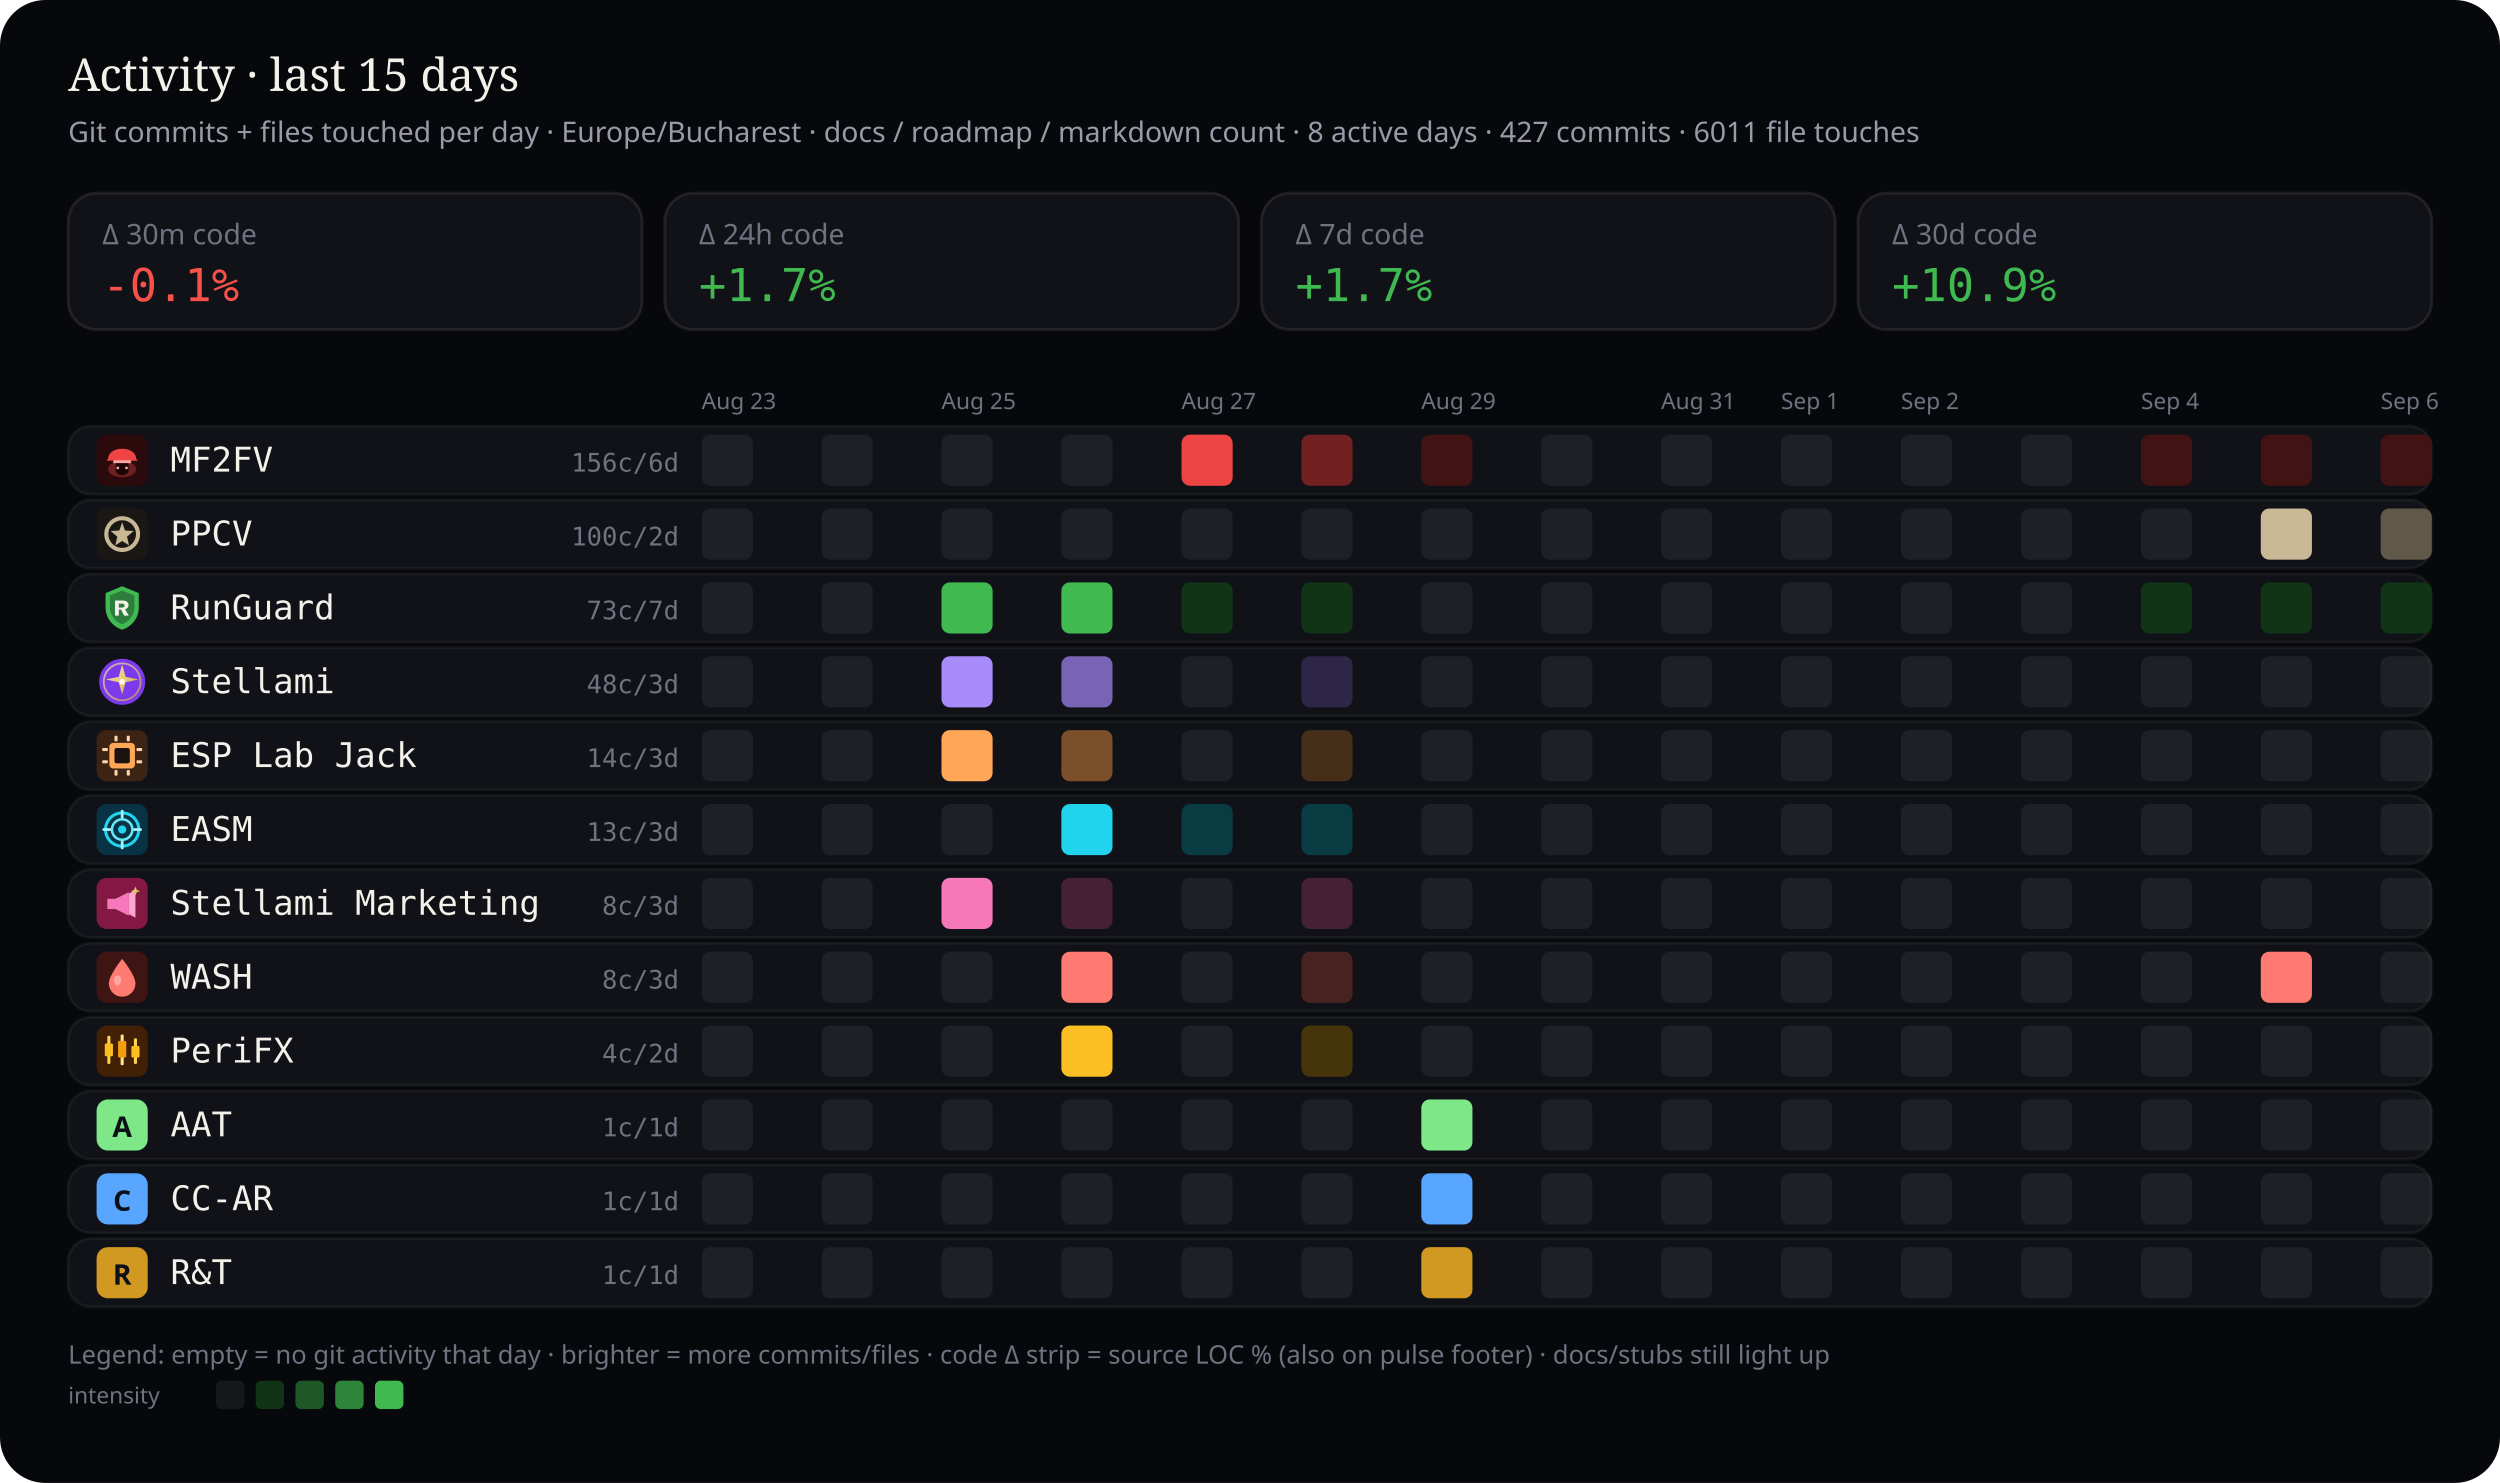
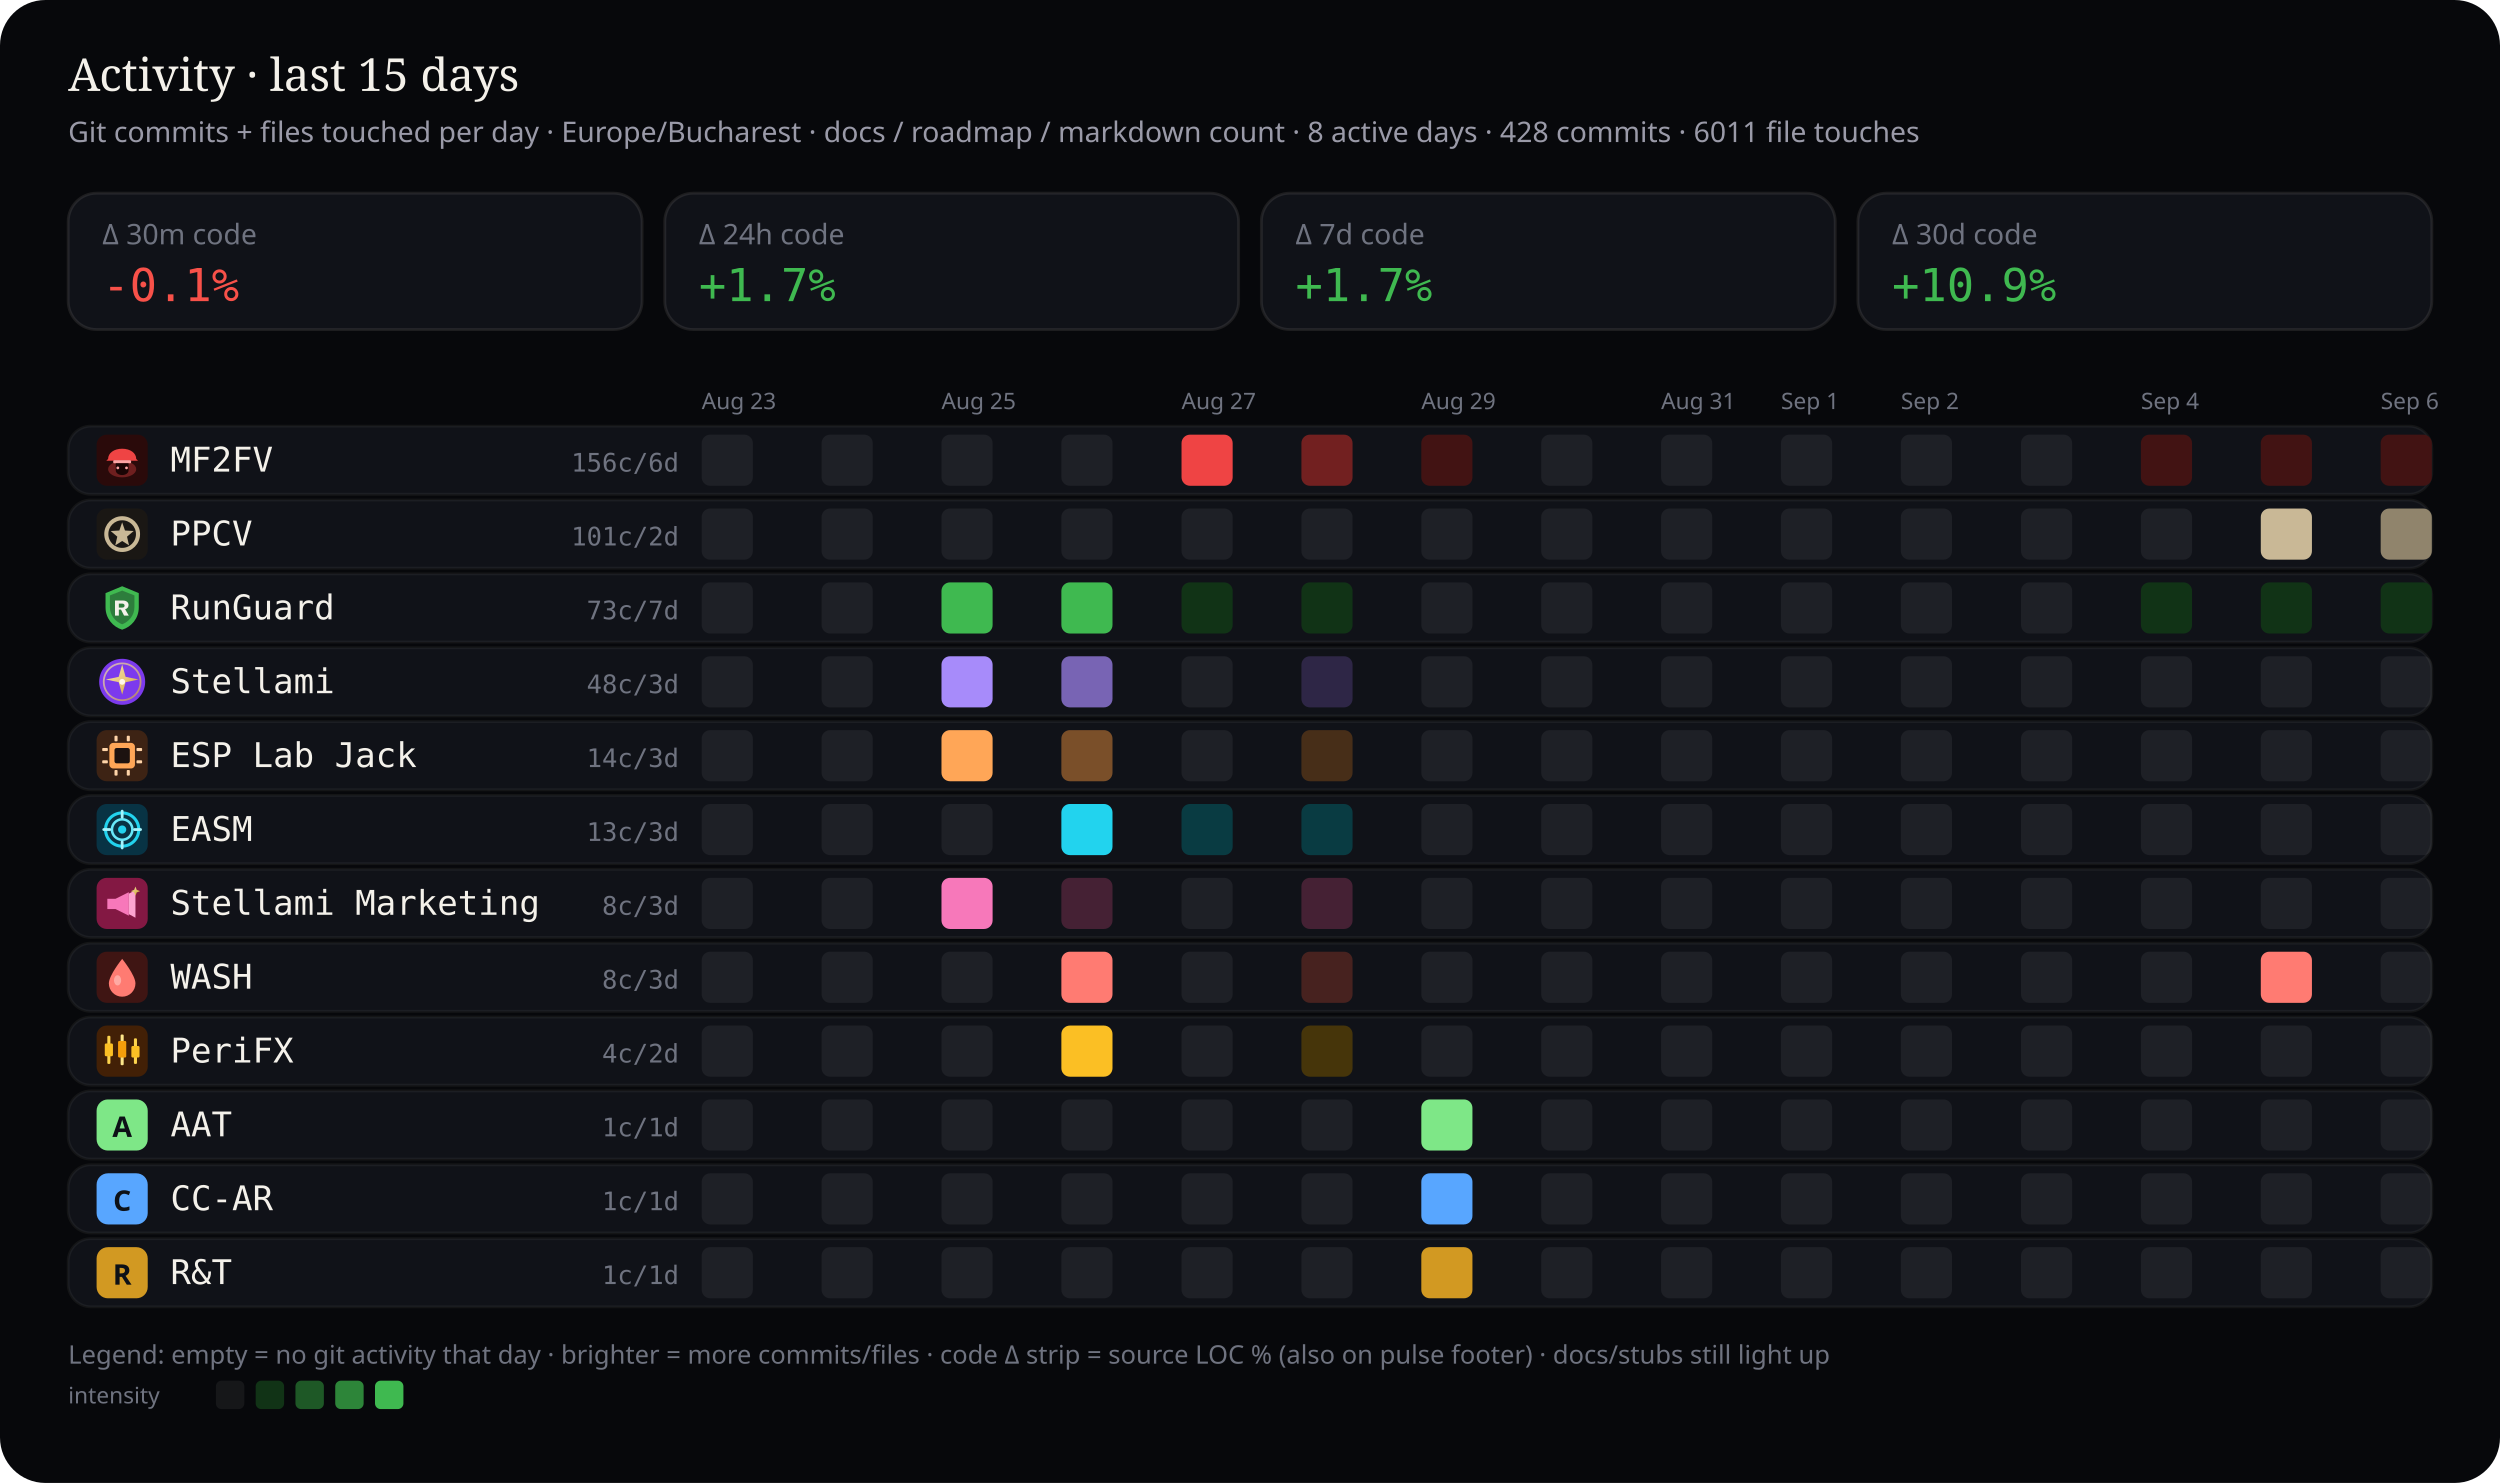
<svg xmlns="http://www.w3.org/2000/svg" viewBox="0 0 880 522" width="880" height="522" role="img" aria-label="Work activity last 15 days by stream — commits and files touched">
  <rect width="880" height="522" rx="16" fill="#07080b" />
  <text x="24" y="32" fill="#f4f1ea" font-size="16" font-family="ui-serif, Georgia, serif">Activity · last 15 days</text>
-   <text x="24" y="50" fill="#9a9aa8" font-size="10" font-family="ui-sans-serif, system-ui, sans-serif">Git commits + files touched per day · Europe/Bucharest · docs / roadmap / markdown count · 8 active days · 427 commits · 6011 file touches</text>
+   <text x="24" y="50" fill="#9a9aa8" font-size="10" font-family="ui-sans-serif, system-ui, sans-serif">Git commits + files touched per day · Europe/Bucharest · docs / roadmap / markdown count · 8 active days · 428 commits · 6011 file touches</text>
  <defs>
    <clipPath id="wc-stream-label">
      <rect x="60.0" y="0" width="132.5" height="522" />
    </clipPath>
  </defs>
  <rect x="24" y="68" width="202" height="48" rx="10" fill="#101218" stroke="rgba(232,228,214,0.10)" />
  <text x="36" y="86" fill="#6f7380" font-size="10" font-family="ui-sans-serif, system-ui, sans-serif">Δ 30m code</text>
  <text x="36" y="106" fill="#f85149" font-size="16" font-family="ui-monospace, SFMono-Regular, monospace">-0.1%</text>
  <rect x="234" y="68" width="202" height="48" rx="10" fill="#101218" stroke="rgba(232,228,214,0.10)" />
  <text x="246" y="86" fill="#6f7380" font-size="10" font-family="ui-sans-serif, system-ui, sans-serif">Δ 24h code</text>
  <text x="246" y="106" fill="#3fb950" font-size="16" font-family="ui-monospace, SFMono-Regular, monospace">+1.7%</text>
  <rect x="444" y="68" width="202" height="48" rx="10" fill="#101218" stroke="rgba(232,228,214,0.10)" />
  <text x="456" y="86" fill="#6f7380" font-size="10" font-family="ui-sans-serif, system-ui, sans-serif">Δ 7d code</text>
  <text x="456" y="106" fill="#3fb950" font-size="16" font-family="ui-monospace, SFMono-Regular, monospace">+1.7%</text>
  <rect x="654" y="68" width="202" height="48" rx="10" fill="#101218" stroke="rgba(232,228,214,0.10)" />
  <text x="666" y="86" fill="#6f7380" font-size="10" font-family="ui-sans-serif, system-ui, sans-serif">Δ 30d code</text>
  <text x="666" y="106" fill="#3fb950" font-size="16" font-family="ui-monospace, SFMono-Regular, monospace">+10.9%</text>
  <text x="247.0" y="144" fill="#6f7380" font-size="8" font-family="ui-sans-serif, system-ui, sans-serif">Aug 23</text>
  <text x="331.4" y="144" fill="#6f7380" font-size="8" font-family="ui-sans-serif, system-ui, sans-serif">Aug 25</text>
  <text x="415.9" y="144" fill="#6f7380" font-size="8" font-family="ui-sans-serif, system-ui, sans-serif">Aug 27</text>
  <text x="500.3" y="144" fill="#6f7380" font-size="8" font-family="ui-sans-serif, system-ui, sans-serif">Aug 29</text>
  <text x="584.7" y="144" fill="#6f7380" font-size="8" font-family="ui-sans-serif, system-ui, sans-serif">Aug 31</text>
  <text x="626.9" y="144" fill="#6f7380" font-size="8" font-family="ui-sans-serif, system-ui, sans-serif">Sep 1</text>
  <text x="669.1" y="144" fill="#6f7380" font-size="8" font-family="ui-sans-serif, system-ui, sans-serif">Sep 2</text>
  <text x="753.6" y="144" fill="#6f7380" font-size="8" font-family="ui-sans-serif, system-ui, sans-serif">Sep 4</text>
  <text x="838.0" y="144" fill="#6f7380" font-size="8" font-family="ui-sans-serif, system-ui, sans-serif">Sep 6</text>
  <rect x="24" y="150" width="832" height="24" rx="8" fill="#101218" stroke="rgba(232,228,214,0.06)" />
  <g id="stream_logo_mf2fv" class="stream_logo" data-stream="mf2fv" transform="translate(34.0,153.0) scale(0.9)" opacity="1.0">
    <rect width="20" height="20" rx="4" fill="#2a0a0a" />
    <ellipse cx="10" cy="13.5" rx="5.5" ry="3.2" fill="#ef4444" opacity=".35" />
    <path fill="#ef4444" d="M4.5 9.5 C4.5 7.2 6.8 5.5 10 5.5 S15.5 7.2 15.5 9.5 L16.2 10.2 H3.8 Z" />
    <rect x="6.5" y="10" width="7" height="1.2" rx="0.4" fill="#fca5a5" />
    <path fill="#1a0505" d="M7.5 11.2 h5 v2.8 c0 1-1.1 1.8-2.5 1.8 s-2.5-.8-2.5-1.8 v-2.8z" />
    <circle cx="8.3" cy="13" r="0.55" fill="#fca5a5" />
    <circle cx="11.7" cy="13" r="0.55" fill="#fca5a5" />
  </g>
  <use class="stream_logo" data-stream="mf2fv" href="#stream_logo_mf2fv" x="34.0" y="153.0" width="18" height="18" opacity="0" />
  <text x="60" y="166" fill="#f4f1ea" font-size="12" font-family="ui-monospace, SFMono-Regular, monospace" clip-path="url(#wc-stream-label)">MF2FV</text>
  <text x="239" y="166" fill="#6f7380" font-size="9" text-anchor="end" font-family="ui-monospace, SFMono-Regular, monospace">156c/6d</text>
  <rect x="247.0" y="153.0" width="18.0" height="18.0" rx="3" fill="rgba(255,255,255,0.06)" />
  <rect x="289.2" y="153.0" width="18.0" height="18.0" rx="3" fill="rgba(255,255,255,0.06)" />
  <rect x="331.4" y="153.0" width="18.0" height="18.0" rx="3" fill="rgba(255,255,255,0.06)" />
  <rect x="373.6" y="153.0" width="18.0" height="18.0" rx="3" fill="rgba(255,255,255,0.06)" />
  <rect x="415.9" y="153.0" width="18.0" height="18.0" rx="3" fill="#ef4444" />
  <rect x="458.1" y="153.0" width="18.0" height="18.0" rx="3" fill="#722020" />
  <rect x="500.3" y="153.0" width="18.0" height="18.0" rx="3" fill="#421313" />
  <rect x="542.5" y="153.0" width="18.0" height="18.0" rx="3" fill="rgba(255,255,255,0.06)" />
  <rect x="584.7" y="153.0" width="18.0" height="18.0" rx="3" fill="rgba(255,255,255,0.06)" />
  <rect x="626.9" y="153.0" width="18.0" height="18.0" rx="3" fill="rgba(255,255,255,0.06)" />
  <rect x="669.1" y="153.0" width="18.0" height="18.0" rx="3" fill="rgba(255,255,255,0.06)" />
  <rect x="711.4" y="153.0" width="18.0" height="18.0" rx="3" fill="rgba(255,255,255,0.06)" />
  <rect x="753.6" y="153.0" width="18.0" height="18.0" rx="3" fill="#421313" />
  <rect x="795.8" y="153.0" width="18.0" height="18.0" rx="3" fill="#421313" />
  <rect x="838.0" y="153.0" width="18.0" height="18.0" rx="3" fill="#421313" />
  <rect x="24" y="176" width="832" height="24" rx="8" fill="#101218" stroke="rgba(232,228,214,0.06)" />
  <g id="stream_logo_ppcv" class="stream_logo" data-stream="ppcv" transform="translate(34.0,179.0) scale(0.9)" opacity="1.0">
    <rect width="20" height="20" rx="4" fill="#1a1714" />
    <circle cx="10" cy="10" r="6.2" fill="none" stroke="#c9b896" stroke-width="1.6" />
    <path fill="#c9b896" d="M10 5.4 L11.1 8.6 L14.5 8.8 L11.9 11 L12.7 14.4 L10 12.7 L7.3 14.4 L8.1 11 L5.5 8.8 L8.9 8.6 Z" />
  </g>
  <use class="stream_logo" data-stream="ppcv" href="#stream_logo_ppcv" x="34.0" y="179.0" width="18" height="18" opacity="0" />
  <text x="60" y="192" fill="#f4f1ea" font-size="12" font-family="ui-monospace, SFMono-Regular, monospace" clip-path="url(#wc-stream-label)">PPCV</text>
-   <text x="239" y="192" fill="#6f7380" font-size="9" text-anchor="end" font-family="ui-monospace, SFMono-Regular, monospace">100c/2d</text>
+   <text x="239" y="192" fill="#6f7380" font-size="9" text-anchor="end" font-family="ui-monospace, SFMono-Regular, monospace">101c/2d</text>
  <rect x="247.0" y="179.0" width="18.0" height="18.0" rx="3" fill="rgba(255,255,255,0.06)" />
  <rect x="289.2" y="179.0" width="18.0" height="18.0" rx="3" fill="rgba(255,255,255,0.06)" />
  <rect x="331.4" y="179.0" width="18.0" height="18.0" rx="3" fill="rgba(255,255,255,0.06)" />
  <rect x="373.6" y="179.0" width="18.0" height="18.0" rx="3" fill="rgba(255,255,255,0.06)" />
  <rect x="415.9" y="179.0" width="18.0" height="18.0" rx="3" fill="rgba(255,255,255,0.06)" />
  <rect x="458.1" y="179.0" width="18.0" height="18.0" rx="3" fill="rgba(255,255,255,0.06)" />
  <rect x="500.3" y="179.0" width="18.0" height="18.0" rx="3" fill="rgba(255,255,255,0.06)" />
  <rect x="542.5" y="179.0" width="18.0" height="18.0" rx="3" fill="rgba(255,255,255,0.06)" />
  <rect x="584.7" y="179.0" width="18.0" height="18.0" rx="3" fill="rgba(255,255,255,0.06)" />
  <rect x="626.9" y="179.0" width="18.0" height="18.0" rx="3" fill="rgba(255,255,255,0.06)" />
  <rect x="669.1" y="179.0" width="18.0" height="18.0" rx="3" fill="rgba(255,255,255,0.06)" />
  <rect x="711.4" y="179.0" width="18.0" height="18.0" rx="3" fill="rgba(255,255,255,0.06)" />
  <rect x="753.6" y="179.0" width="18.0" height="18.0" rx="3" fill="rgba(255,255,255,0.06)" />
  <rect x="795.8" y="179.0" width="18.0" height="18.0" rx="3" fill="#c9b896" />
-   <rect x="838.0" y="179.0" width="18.0" height="18.0" rx="3" fill="#605848" />
+   <rect x="838.0" y="179.0" width="18.0" height="18.0" rx="3" fill="#90846c" />
  <rect x="24" y="202" width="832" height="24" rx="8" fill="#101218" stroke="rgba(232,228,214,0.06)" />
  <g id="stream_logo_runguard" class="stream_logo" data-stream="runguard" transform="translate(34.0,205.0) scale(0.9)" opacity="1.0">
    <path fill="#3fb950" d="M10 1.5 L16.5 4.2 V9.8 C16.5 14.1 13.6 17.4 10 18.5 C6.4 17.4 3.5 14.1 3.5 9.8 V4.2 Z" />
    <path fill="#0d1117" fill-opacity=".35" d="M10 3.2 L14.8 5.1 V9.7 C14.8 12.9 12.6 15.4 10 16.4 C7.4 15.4 5.2 12.9 5.2 9.7 V5.1 Z" />
    <path fill="#f4f1ea" d="M7.2 7.1h3.1c1.35 0 2.2.7 2.2 1.75 0 .85-.5 1.45-1.35 1.65L12.6 13h-1.85l-1.2-2.35H8.7V13H7.2V7.1zm1.5 1.2v1.55h1.35c.55 0 .9-.28.9-.75s-.35-.8-.9-.8H8.7z" />
  </g>
  <use class="stream_logo" data-stream="runguard" href="#stream_logo_runguard" x="34.0" y="205.0" width="18" height="18" opacity="0" />
  <text x="60" y="218" fill="#f4f1ea" font-size="12" font-family="ui-monospace, SFMono-Regular, monospace" clip-path="url(#wc-stream-label)">RunGuard</text>
  <text x="239" y="218" fill="#6f7380" font-size="9" text-anchor="end" font-family="ui-monospace, SFMono-Regular, monospace">73c/7d</text>
  <rect x="247.0" y="205.0" width="18.0" height="18.0" rx="3" fill="rgba(255,255,255,0.06)" />
  <rect x="289.2" y="205.0" width="18.0" height="18.0" rx="3" fill="rgba(255,255,255,0.06)" />
  <rect x="331.4" y="205.0" width="18.0" height="18.0" rx="3" fill="#3fb950" />
  <rect x="373.6" y="205.0" width="18.0" height="18.0" rx="3" fill="#3fb950" />
  <rect x="415.9" y="205.0" width="18.0" height="18.0" rx="3" fill="#113316" />
  <rect x="458.1" y="205.0" width="18.0" height="18.0" rx="3" fill="#113316" />
  <rect x="500.3" y="205.0" width="18.0" height="18.0" rx="3" fill="rgba(255,255,255,0.06)" />
  <rect x="542.5" y="205.0" width="18.0" height="18.0" rx="3" fill="rgba(255,255,255,0.06)" />
  <rect x="584.7" y="205.0" width="18.0" height="18.0" rx="3" fill="rgba(255,255,255,0.06)" />
  <rect x="626.9" y="205.0" width="18.0" height="18.0" rx="3" fill="rgba(255,255,255,0.06)" />
  <rect x="669.1" y="205.0" width="18.0" height="18.0" rx="3" fill="rgba(255,255,255,0.06)" />
  <rect x="711.4" y="205.0" width="18.0" height="18.0" rx="3" fill="rgba(255,255,255,0.06)" />
  <rect x="753.6" y="205.0" width="18.0" height="18.0" rx="3" fill="#113316" />
  <rect x="795.8" y="205.0" width="18.0" height="18.0" rx="3" fill="#113316" />
  <rect x="838.0" y="205.0" width="18.0" height="18.0" rx="3" fill="#113316" />
  <rect x="24" y="228" width="832" height="24" rx="8" fill="#101218" stroke="rgba(232,228,214,0.06)" />
  <g id="stream_logo_stellami" class="stream_logo" data-stream="stellami" transform="translate(34.0,231.0) scale(0.9)" opacity="1.0">
    <defs>
      <linearGradient id="stream_logo_stellami-stellami-gold" x1="0%" y1="0%" x2="100%" y2="100%">
        <stop offset="0%" stop-color="#f5e6a8" />
        <stop offset="55%" stop-color="#e8c57a" />
        <stop offset="100%" stop-color="#c9a227" />
      </linearGradient>
    </defs>
    <circle cx="10" cy="10" r="9" fill="#7c3aed" />
    <circle cx="10" cy="10" r="7.2" fill="none" stroke="url(#stream_logo_stellami-stellami-gold)" stroke-width="0.7" opacity=".7" />
    <path fill="url(#stream_logo_stellami-stellami-gold)" d="M10 3.2 L11.35 8.05 L16.4 9.1 L11.35 10.15 L10 15 L8.65 10.15 L3.6 9.1 L8.65 8.05 Z" />
    <circle cx="10" cy="10" r="1.15" fill="#fff8e8" />
  </g>
  <use class="stream_logo" data-stream="stellami" href="#stream_logo_stellami" x="34.0" y="231.0" width="18" height="18" opacity="0" />
  <text x="60" y="244" fill="#f4f1ea" font-size="12" font-family="ui-monospace, SFMono-Regular, monospace" clip-path="url(#wc-stream-label)">Stellami</text>
  <text x="239" y="244" fill="#6f7380" font-size="9" text-anchor="end" font-family="ui-monospace, SFMono-Regular, monospace">48c/3d</text>
  <rect x="247.0" y="231.0" width="18.0" height="18.0" rx="3" fill="rgba(255,255,255,0.06)" />
  <rect x="289.2" y="231.0" width="18.0" height="18.0" rx="3" fill="rgba(255,255,255,0.06)" />
  <rect x="331.4" y="231.0" width="18.0" height="18.0" rx="3" fill="#a78bfa" />
  <rect x="373.6" y="231.0" width="18.0" height="18.0" rx="3" fill="#7864b4" />
  <rect x="415.9" y="231.0" width="18.0" height="18.0" rx="3" fill="rgba(255,255,255,0.06)" />
  <rect x="458.1" y="231.0" width="18.0" height="18.0" rx="3" fill="#2e2646" />
  <rect x="500.3" y="231.0" width="18.0" height="18.0" rx="3" fill="rgba(255,255,255,0.06)" />
  <rect x="542.5" y="231.0" width="18.0" height="18.0" rx="3" fill="rgba(255,255,255,0.06)" />
  <rect x="584.7" y="231.0" width="18.0" height="18.0" rx="3" fill="rgba(255,255,255,0.06)" />
  <rect x="626.9" y="231.0" width="18.0" height="18.0" rx="3" fill="rgba(255,255,255,0.06)" />
  <rect x="669.1" y="231.0" width="18.0" height="18.0" rx="3" fill="rgba(255,255,255,0.06)" />
  <rect x="711.4" y="231.0" width="18.0" height="18.0" rx="3" fill="rgba(255,255,255,0.06)" />
  <rect x="753.6" y="231.0" width="18.0" height="18.0" rx="3" fill="rgba(255,255,255,0.06)" />
  <rect x="795.8" y="231.0" width="18.0" height="18.0" rx="3" fill="rgba(255,255,255,0.06)" />
  <rect x="838.0" y="231.0" width="18.0" height="18.0" rx="3" fill="rgba(255,255,255,0.06)" />
  <rect x="24" y="254" width="832" height="24" rx="8" fill="#101218" stroke="rgba(232,228,214,0.06)" />
  <g id="stream_logo_esp-lab-jack" class="stream_logo" data-stream="esp-lab-jack" transform="translate(34.0,257.0) scale(0.9)" opacity="1.0">
    <rect width="20" height="20" rx="4" fill="#3d2314" />
    <rect x="5" y="5" width="10" height="10" rx="1.5" fill="#ffa657" />
    <rect x="7" y="7" width="6" height="6" rx="0.8" fill="#1c1210" />
    <rect x="2.2" y="7" width="2.2" height="1.2" rx="0.3" fill="#ffd4a8" />
    <rect x="2.2" y="11.8" width="2.2" height="1.2" rx="0.3" fill="#ffd4a8" />
    <rect x="15.6" y="7" width="2.2" height="1.2" rx="0.3" fill="#ffd4a8" />
    <rect x="15.6" y="11.8" width="2.2" height="1.2" rx="0.3" fill="#ffd4a8" />
    <rect x="7" y="2.2" width="1.2" height="2.2" rx="0.3" fill="#ffd4a8" />
    <rect x="11.8" y="2.2" width="1.2" height="2.2" rx="0.3" fill="#ffd4a8" />
    <rect x="7" y="15.6" width="1.2" height="2.2" rx="0.3" fill="#ffd4a8" />
    <rect x="11.8" y="15.6" width="1.2" height="2.2" rx="0.3" fill="#ffd4a8" />
  </g>
  <use class="stream_logo" data-stream="esp-lab-jack" href="#stream_logo_esp-lab-jack" x="34.0" y="257.0" width="18" height="18" opacity="0" />
  <text x="60" y="270" fill="#f4f1ea" font-size="12" font-family="ui-monospace, SFMono-Regular, monospace" clip-path="url(#wc-stream-label)">ESP Lab Jack</text>
  <text x="239" y="270" fill="#6f7380" font-size="9" text-anchor="end" font-family="ui-monospace, SFMono-Regular, monospace">14c/3d</text>
  <rect x="247.0" y="257.0" width="18.0" height="18.0" rx="3" fill="rgba(255,255,255,0.06)" />
  <rect x="289.2" y="257.0" width="18.0" height="18.0" rx="3" fill="rgba(255,255,255,0.06)" />
  <rect x="331.4" y="257.0" width="18.0" height="18.0" rx="3" fill="#ffa657" />
  <rect x="373.6" y="257.0" width="18.0" height="18.0" rx="3" fill="#7a4f29" />
  <rect x="415.9" y="257.0" width="18.0" height="18.0" rx="3" fill="rgba(255,255,255,0.06)" />
  <rect x="458.1" y="257.0" width="18.0" height="18.0" rx="3" fill="#472e18" />
  <rect x="500.3" y="257.0" width="18.0" height="18.0" rx="3" fill="rgba(255,255,255,0.06)" />
  <rect x="542.5" y="257.0" width="18.0" height="18.0" rx="3" fill="rgba(255,255,255,0.06)" />
  <rect x="584.7" y="257.0" width="18.0" height="18.0" rx="3" fill="rgba(255,255,255,0.06)" />
  <rect x="626.9" y="257.0" width="18.0" height="18.0" rx="3" fill="rgba(255,255,255,0.06)" />
  <rect x="669.1" y="257.0" width="18.0" height="18.0" rx="3" fill="rgba(255,255,255,0.06)" />
  <rect x="711.4" y="257.0" width="18.0" height="18.0" rx="3" fill="rgba(255,255,255,0.06)" />
  <rect x="753.6" y="257.0" width="18.0" height="18.0" rx="3" fill="rgba(255,255,255,0.06)" />
  <rect x="795.8" y="257.0" width="18.0" height="18.0" rx="3" fill="rgba(255,255,255,0.06)" />
  <rect x="838.0" y="257.0" width="18.0" height="18.0" rx="3" fill="rgba(255,255,255,0.06)" />
  <rect x="24" y="280" width="832" height="24" rx="8" fill="#101218" stroke="rgba(232,228,214,0.06)" />
  <g id="stream_logo_easm" class="stream_logo" data-stream="easm" transform="translate(34.0,283.0) scale(0.9)" opacity="1.0">
    <rect width="20" height="20" rx="4" fill="#083344" />
    <circle cx="10" cy="10" r="6.5" fill="none" stroke="#22d3ee" stroke-width="1.2" />
    <circle cx="10" cy="10" r="4" fill="none" stroke="#67e8f9" stroke-width="1" />
    <circle cx="10" cy="10" r="1.6" fill="#22d3ee" />
    <path d="M10 2.8 V5.2 M10 14.8 V17.2 M2.8 10 H5.2 M14.8 10 H17.2" stroke="#a5f3fc" stroke-width="1.1" stroke-linecap="round" />
  </g>
  <use class="stream_logo" data-stream="easm" href="#stream_logo_easm" x="34.0" y="283.0" width="18" height="18" opacity="0" />
  <text x="60" y="296" fill="#f4f1ea" font-size="12" font-family="ui-monospace, SFMono-Regular, monospace" clip-path="url(#wc-stream-label)">EASM</text>
  <text x="239" y="296" fill="#6f7380" font-size="9" text-anchor="end" font-family="ui-monospace, SFMono-Regular, monospace">13c/3d</text>
  <rect x="247.0" y="283.0" width="18.0" height="18.0" rx="3" fill="rgba(255,255,255,0.06)" />
  <rect x="289.2" y="283.0" width="18.0" height="18.0" rx="3" fill="rgba(255,255,255,0.06)" />
  <rect x="331.4" y="283.0" width="18.0" height="18.0" rx="3" fill="rgba(255,255,255,0.06)" />
  <rect x="373.6" y="283.0" width="18.0" height="18.0" rx="3" fill="#22d3ee" />
  <rect x="415.9" y="283.0" width="18.0" height="18.0" rx="3" fill="#093b42" />
  <rect x="458.1" y="283.0" width="18.0" height="18.0" rx="3" fill="#093b42" />
  <rect x="500.3" y="283.0" width="18.0" height="18.0" rx="3" fill="rgba(255,255,255,0.06)" />
  <rect x="542.5" y="283.0" width="18.0" height="18.0" rx="3" fill="rgba(255,255,255,0.06)" />
  <rect x="584.7" y="283.0" width="18.0" height="18.0" rx="3" fill="rgba(255,255,255,0.06)" />
  <rect x="626.9" y="283.0" width="18.0" height="18.0" rx="3" fill="rgba(255,255,255,0.06)" />
  <rect x="669.1" y="283.0" width="18.0" height="18.0" rx="3" fill="rgba(255,255,255,0.06)" />
  <rect x="711.4" y="283.0" width="18.0" height="18.0" rx="3" fill="rgba(255,255,255,0.06)" />
  <rect x="753.6" y="283.0" width="18.0" height="18.0" rx="3" fill="rgba(255,255,255,0.06)" />
  <rect x="795.8" y="283.0" width="18.0" height="18.0" rx="3" fill="rgba(255,255,255,0.06)" />
  <rect x="838.0" y="283.0" width="18.0" height="18.0" rx="3" fill="rgba(255,255,255,0.06)" />
  <rect x="24" y="306" width="832" height="24" rx="8" fill="#101218" stroke="rgba(232,228,214,0.06)" />
  <g id="stream_logo_stellami-marketing" class="stream_logo" data-stream="stellami-marketing" transform="translate(34.0,309.0) scale(0.9)" opacity="1.0">
    <defs>
      <linearGradient id="stream_logo_stellami-marketing-smkt-gold" x1="0%" y1="0%" x2="100%" y2="100%">
        <stop offset="0%" stop-color="#f5e6a8" />
        <stop offset="100%" stop-color="#c9a227" />
      </linearGradient>
    </defs>
    <rect width="20" height="20" rx="4" fill="#831843" />
    <path fill="#f778ba" d="M4.2 8.2h3.2l5.2-2.6v9.2l-5.2-2.6H4.2z" />
    <path fill="#fda4d0" d="M12.6 6.2l2.6-1.4v10.8l-2.6-1.4z" />
    <path fill="url(#stream_logo_stellami-marketing-smkt-gold)" d="M15.2 3.4 L15.7 4.7 L17 5.2 L15.7 5.7 L15.2 7 L14.7 5.7 L13.4 5.2 L14.7 4.7 Z" />
  </g>
  <use class="stream_logo" data-stream="stellami-marketing" href="#stream_logo_stellami-marketing" x="34.0" y="309.0" width="18" height="18" opacity="0" />
  <text x="60" y="322" fill="#f4f1ea" font-size="12" font-family="ui-monospace, SFMono-Regular, monospace" clip-path="url(#wc-stream-label)">Stellami Marketing</text>
  <text x="239" y="322" fill="#6f7380" font-size="9" text-anchor="end" font-family="ui-monospace, SFMono-Regular, monospace">8c/3d</text>
  <rect x="247.0" y="309.0" width="18.0" height="18.0" rx="3" fill="rgba(255,255,255,0.06)" />
  <rect x="289.2" y="309.0" width="18.0" height="18.0" rx="3" fill="rgba(255,255,255,0.06)" />
  <rect x="331.4" y="309.0" width="18.0" height="18.0" rx="3" fill="#f778ba" />
  <rect x="373.6" y="309.0" width="18.0" height="18.0" rx="3" fill="#452134" />
  <rect x="415.9" y="309.0" width="18.0" height="18.0" rx="3" fill="rgba(255,255,255,0.06)" />
  <rect x="458.1" y="309.0" width="18.0" height="18.0" rx="3" fill="#452134" />
  <rect x="500.3" y="309.0" width="18.0" height="18.0" rx="3" fill="rgba(255,255,255,0.06)" />
  <rect x="542.5" y="309.0" width="18.0" height="18.0" rx="3" fill="rgba(255,255,255,0.06)" />
  <rect x="584.7" y="309.0" width="18.0" height="18.0" rx="3" fill="rgba(255,255,255,0.06)" />
  <rect x="626.9" y="309.0" width="18.0" height="18.0" rx="3" fill="rgba(255,255,255,0.06)" />
  <rect x="669.1" y="309.0" width="18.0" height="18.0" rx="3" fill="rgba(255,255,255,0.06)" />
  <rect x="711.4" y="309.0" width="18.0" height="18.0" rx="3" fill="rgba(255,255,255,0.06)" />
  <rect x="753.6" y="309.0" width="18.0" height="18.0" rx="3" fill="rgba(255,255,255,0.06)" />
  <rect x="795.8" y="309.0" width="18.0" height="18.0" rx="3" fill="rgba(255,255,255,0.06)" />
  <rect x="838.0" y="309.0" width="18.0" height="18.0" rx="3" fill="rgba(255,255,255,0.06)" />
  <rect x="24" y="332" width="832" height="24" rx="8" fill="#101218" stroke="rgba(232,228,214,0.06)" />
  <g id="stream_logo_wash" class="stream_logo" data-stream="wash" transform="translate(34.0,335.0) scale(0.9)" opacity="1.0">
    <rect width="20" height="20" rx="4" fill="#3f1513" />
    <path fill="#ff7b72" d="M10 2.8 C10 2.8 15.2 9.2 15.2 12.4 A5.2 5.2 0 0 1 4.8 12.4 C4.8 9.2 10 2.8 10 2.8 Z" />
    <ellipse cx="8.2" cy="11.2" rx="1.4" ry="2" fill="#ffd0cc" opacity=".55" />
  </g>
  <use class="stream_logo" data-stream="wash" href="#stream_logo_wash" x="34.0" y="335.0" width="18" height="18" opacity="0" />
  <text x="60" y="348" fill="#f4f1ea" font-size="12" font-family="ui-monospace, SFMono-Regular, monospace" clip-path="url(#wc-stream-label)">WASH</text>
  <text x="239" y="348" fill="#6f7380" font-size="9" text-anchor="end" font-family="ui-monospace, SFMono-Regular, monospace">8c/3d</text>
  <rect x="247.0" y="335.0" width="18.0" height="18.0" rx="3" fill="rgba(255,255,255,0.06)" />
  <rect x="289.2" y="335.0" width="18.0" height="18.0" rx="3" fill="rgba(255,255,255,0.06)" />
  <rect x="331.4" y="335.0" width="18.0" height="18.0" rx="3" fill="rgba(255,255,255,0.06)" />
  <rect x="373.6" y="335.0" width="18.0" height="18.0" rx="3" fill="#ff7b72" />
  <rect x="415.9" y="335.0" width="18.0" height="18.0" rx="3" fill="rgba(255,255,255,0.06)" />
  <rect x="458.1" y="335.0" width="18.0" height="18.0" rx="3" fill="#47221f" />
  <rect x="500.3" y="335.0" width="18.0" height="18.0" rx="3" fill="rgba(255,255,255,0.06)" />
  <rect x="542.5" y="335.0" width="18.0" height="18.0" rx="3" fill="rgba(255,255,255,0.06)" />
  <rect x="584.7" y="335.0" width="18.0" height="18.0" rx="3" fill="rgba(255,255,255,0.06)" />
  <rect x="626.9" y="335.0" width="18.0" height="18.0" rx="3" fill="rgba(255,255,255,0.06)" />
  <rect x="669.1" y="335.0" width="18.0" height="18.0" rx="3" fill="rgba(255,255,255,0.06)" />
  <rect x="711.4" y="335.0" width="18.0" height="18.0" rx="3" fill="rgba(255,255,255,0.06)" />
  <rect x="753.6" y="335.0" width="18.0" height="18.0" rx="3" fill="rgba(255,255,255,0.06)" />
  <rect x="795.8" y="335.0" width="18.0" height="18.0" rx="3" fill="#ff7b72" />
  <rect x="838.0" y="335.0" width="18.0" height="18.0" rx="3" fill="rgba(255,255,255,0.06)" />
  <rect x="24" y="358" width="832" height="24" rx="8" fill="#101218" stroke="rgba(232,228,214,0.06)" />
  <g id="stream_logo_peri" class="stream_logo" data-stream="peri" transform="translate(34.0,361.0) scale(0.9)" opacity="1.0">
    <rect width="20" height="20" rx="4" fill="#422006" />
    <rect x="4.2" y="4" width="1.2" height="11" rx="0.4" fill="#fcd34d" />
    <rect x="3.2" y="7" width="3.2" height="5" rx="0.5" fill="#fbbf24" />
    <rect x="9.4" y="3.5" width="1.2" height="12" rx="0.4" fill="#fde68a" />
    <rect x="8.4" y="6" width="3.2" height="6.5" rx="0.5" fill="#f59e0b" />
    <rect x="14.6" y="5" width="1.2" height="10" rx="0.4" fill="#fcd34d" />
    <rect x="13.6" y="8" width="3.2" height="4.5" rx="0.5" fill="#fbbf24" />
  </g>
  <use class="stream_logo" data-stream="peri" href="#stream_logo_peri" x="34.0" y="361.0" width="18" height="18" opacity="0" />
  <text x="60" y="374" fill="#f4f1ea" font-size="12" font-family="ui-monospace, SFMono-Regular, monospace" clip-path="url(#wc-stream-label)">PeriFX</text>
  <text x="239" y="374" fill="#6f7380" font-size="9" text-anchor="end" font-family="ui-monospace, SFMono-Regular, monospace">4c/2d</text>
  <rect x="247.0" y="361.0" width="18.0" height="18.0" rx="3" fill="rgba(255,255,255,0.06)" />
  <rect x="289.2" y="361.0" width="18.0" height="18.0" rx="3" fill="rgba(255,255,255,0.06)" />
  <rect x="331.4" y="361.0" width="18.0" height="18.0" rx="3" fill="rgba(255,255,255,0.06)" />
  <rect x="373.6" y="361.0" width="18.0" height="18.0" rx="3" fill="#fbbf24" />
  <rect x="415.9" y="361.0" width="18.0" height="18.0" rx="3" fill="rgba(255,255,255,0.06)" />
  <rect x="458.1" y="361.0" width="18.0" height="18.0" rx="3" fill="#46350a" />
  <rect x="500.3" y="361.0" width="18.0" height="18.0" rx="3" fill="rgba(255,255,255,0.06)" />
  <rect x="542.5" y="361.0" width="18.0" height="18.0" rx="3" fill="rgba(255,255,255,0.06)" />
  <rect x="584.7" y="361.0" width="18.0" height="18.0" rx="3" fill="rgba(255,255,255,0.06)" />
  <rect x="626.9" y="361.0" width="18.0" height="18.0" rx="3" fill="rgba(255,255,255,0.06)" />
  <rect x="669.1" y="361.0" width="18.0" height="18.0" rx="3" fill="rgba(255,255,255,0.06)" />
  <rect x="711.4" y="361.0" width="18.0" height="18.0" rx="3" fill="rgba(255,255,255,0.06)" />
  <rect x="753.6" y="361.0" width="18.0" height="18.0" rx="3" fill="rgba(255,255,255,0.06)" />
  <rect x="795.8" y="361.0" width="18.0" height="18.0" rx="3" fill="rgba(255,255,255,0.06)" />
  <rect x="838.0" y="361.0" width="18.0" height="18.0" rx="3" fill="rgba(255,255,255,0.06)" />
  <rect x="24" y="384" width="832" height="24" rx="8" fill="#101218" stroke="rgba(232,228,214,0.06)" />
  <g id="stream_logo_aat" class="stream_logo" data-stream="aat" opacity="1.0">
    <rect x="34.0" y="387.0" width="18" height="18" rx="4" fill="#7ee787" />
    <text x="43.0" y="400.2" text-anchor="middle" fill="#0d1117" font-size="10" font-family="ui-sans-serif, system-ui, sans-serif" font-weight="700">A</text>
  </g>
  <text x="60" y="400" fill="#f4f1ea" font-size="12" font-family="ui-monospace, SFMono-Regular, monospace" clip-path="url(#wc-stream-label)">AAT</text>
  <text x="239" y="400" fill="#6f7380" font-size="9" text-anchor="end" font-family="ui-monospace, SFMono-Regular, monospace">1c/1d</text>
  <rect x="247.0" y="387.0" width="18.0" height="18.0" rx="3" fill="rgba(255,255,255,0.06)" />
  <rect x="289.2" y="387.0" width="18.0" height="18.0" rx="3" fill="rgba(255,255,255,0.06)" />
  <rect x="331.4" y="387.0" width="18.0" height="18.0" rx="3" fill="rgba(255,255,255,0.06)" />
  <rect x="373.6" y="387.0" width="18.0" height="18.0" rx="3" fill="rgba(255,255,255,0.06)" />
  <rect x="415.9" y="387.0" width="18.0" height="18.0" rx="3" fill="rgba(255,255,255,0.06)" />
  <rect x="458.1" y="387.0" width="18.0" height="18.0" rx="3" fill="rgba(255,255,255,0.06)" />
  <rect x="500.3" y="387.0" width="18.0" height="18.0" rx="3" fill="#7ee787" />
  <rect x="542.5" y="387.0" width="18.0" height="18.0" rx="3" fill="rgba(255,255,255,0.06)" />
  <rect x="584.7" y="387.0" width="18.0" height="18.0" rx="3" fill="rgba(255,255,255,0.06)" />
  <rect x="626.9" y="387.0" width="18.0" height="18.0" rx="3" fill="rgba(255,255,255,0.06)" />
  <rect x="669.1" y="387.0" width="18.0" height="18.0" rx="3" fill="rgba(255,255,255,0.06)" />
  <rect x="711.4" y="387.0" width="18.0" height="18.0" rx="3" fill="rgba(255,255,255,0.06)" />
  <rect x="753.6" y="387.0" width="18.0" height="18.0" rx="3" fill="rgba(255,255,255,0.06)" />
  <rect x="795.8" y="387.0" width="18.0" height="18.0" rx="3" fill="rgba(255,255,255,0.06)" />
  <rect x="838.0" y="387.0" width="18.0" height="18.0" rx="3" fill="rgba(255,255,255,0.06)" />
  <rect x="24" y="410" width="832" height="24" rx="8" fill="#101218" stroke="rgba(232,228,214,0.06)" />
  <g id="stream_logo_cc-ar" class="stream_logo" data-stream="cc-ar" opacity="1.0">
    <rect x="34.0" y="413.0" width="18" height="18" rx="4" fill="#58a6ff" />
    <text x="43.0" y="426.2" text-anchor="middle" fill="#0d1117" font-size="10" font-family="ui-sans-serif, system-ui, sans-serif" font-weight="700">C</text>
  </g>
  <text x="60" y="426" fill="#f4f1ea" font-size="12" font-family="ui-monospace, SFMono-Regular, monospace" clip-path="url(#wc-stream-label)">CC-AR</text>
  <text x="239" y="426" fill="#6f7380" font-size="9" text-anchor="end" font-family="ui-monospace, SFMono-Regular, monospace">1c/1d</text>
  <rect x="247.0" y="413.0" width="18.0" height="18.0" rx="3" fill="rgba(255,255,255,0.06)" />
  <rect x="289.2" y="413.0" width="18.0" height="18.0" rx="3" fill="rgba(255,255,255,0.06)" />
  <rect x="331.4" y="413.0" width="18.0" height="18.0" rx="3" fill="rgba(255,255,255,0.06)" />
  <rect x="373.6" y="413.0" width="18.0" height="18.0" rx="3" fill="rgba(255,255,255,0.06)" />
  <rect x="415.9" y="413.0" width="18.0" height="18.0" rx="3" fill="rgba(255,255,255,0.06)" />
  <rect x="458.1" y="413.0" width="18.0" height="18.0" rx="3" fill="rgba(255,255,255,0.06)" />
  <rect x="500.3" y="413.0" width="18.0" height="18.0" rx="3" fill="#58a6ff" />
  <rect x="542.5" y="413.0" width="18.0" height="18.0" rx="3" fill="rgba(255,255,255,0.06)" />
  <rect x="584.7" y="413.0" width="18.0" height="18.0" rx="3" fill="rgba(255,255,255,0.06)" />
  <rect x="626.9" y="413.0" width="18.0" height="18.0" rx="3" fill="rgba(255,255,255,0.06)" />
  <rect x="669.1" y="413.0" width="18.0" height="18.0" rx="3" fill="rgba(255,255,255,0.06)" />
  <rect x="711.4" y="413.0" width="18.0" height="18.0" rx="3" fill="rgba(255,255,255,0.06)" />
  <rect x="753.6" y="413.0" width="18.0" height="18.0" rx="3" fill="rgba(255,255,255,0.06)" />
  <rect x="795.8" y="413.0" width="18.0" height="18.0" rx="3" fill="rgba(255,255,255,0.06)" />
  <rect x="838.0" y="413.0" width="18.0" height="18.0" rx="3" fill="rgba(255,255,255,0.06)" />
  <rect x="24" y="436" width="832" height="24" rx="8" fill="#101218" stroke="rgba(232,228,214,0.06)" />
  <g id="stream_logo_rt" class="stream_logo" data-stream="rt" opacity="1.0">
    <rect x="34.0" y="439.0" width="18" height="18" rx="4" fill="#d29922" />
    <text x="43.0" y="452.2" text-anchor="middle" fill="#0d1117" font-size="10" font-family="ui-sans-serif, system-ui, sans-serif" font-weight="700">R</text>
  </g>
  <text x="60" y="452" fill="#f4f1ea" font-size="12" font-family="ui-monospace, SFMono-Regular, monospace" clip-path="url(#wc-stream-label)">R&amp;T</text>
  <text x="239" y="452" fill="#6f7380" font-size="9" text-anchor="end" font-family="ui-monospace, SFMono-Regular, monospace">1c/1d</text>
  <rect x="247.0" y="439.0" width="18.0" height="18.0" rx="3" fill="rgba(255,255,255,0.06)" />
  <rect x="289.2" y="439.0" width="18.0" height="18.0" rx="3" fill="rgba(255,255,255,0.06)" />
  <rect x="331.4" y="439.0" width="18.0" height="18.0" rx="3" fill="rgba(255,255,255,0.06)" />
  <rect x="373.6" y="439.0" width="18.0" height="18.0" rx="3" fill="rgba(255,255,255,0.06)" />
  <rect x="415.9" y="439.0" width="18.0" height="18.0" rx="3" fill="rgba(255,255,255,0.06)" />
  <rect x="458.1" y="439.0" width="18.0" height="18.0" rx="3" fill="rgba(255,255,255,0.06)" />
  <rect x="500.3" y="439.0" width="18.0" height="18.0" rx="3" fill="#d29922" />
  <rect x="542.5" y="439.0" width="18.0" height="18.0" rx="3" fill="rgba(255,255,255,0.06)" />
  <rect x="584.7" y="439.0" width="18.0" height="18.0" rx="3" fill="rgba(255,255,255,0.06)" />
  <rect x="626.9" y="439.0" width="18.0" height="18.0" rx="3" fill="rgba(255,255,255,0.06)" />
  <rect x="669.1" y="439.0" width="18.0" height="18.0" rx="3" fill="rgba(255,255,255,0.06)" />
  <rect x="711.4" y="439.0" width="18.0" height="18.0" rx="3" fill="rgba(255,255,255,0.06)" />
  <rect x="753.6" y="439.0" width="18.0" height="18.0" rx="3" fill="rgba(255,255,255,0.06)" />
  <rect x="795.8" y="439.0" width="18.0" height="18.0" rx="3" fill="rgba(255,255,255,0.06)" />
  <rect x="838.0" y="439.0" width="18.0" height="18.0" rx="3" fill="rgba(255,255,255,0.06)" />
  <text x="24" y="480" fill="#6f7380" font-size="9" font-family="ui-sans-serif, system-ui, sans-serif">Legend: empty = no git activity that day · brighter = more commits/files · code Δ strip = source LOC % (also on pulse footer) · docs/stubs still light up</text>
  <text x="24" y="494" fill="#6f7380" font-size="8" font-family="ui-sans-serif, system-ui, sans-serif">intensity</text>
  <rect x="76" y="486" width="10" height="10" rx="2" fill="rgba(255,255,255,0.06)" />
  <rect x="90" y="486" width="10" height="10" rx="2" fill="#113316" />
  <rect x="104" y="486" width="10" height="10" rx="2" fill="#1e5826" />
  <rect x="118" y="486" width="10" height="10" rx="2" fill="#2d8539" />
  <rect x="132" y="486" width="10" height="10" rx="2" fill="#3fb950" />
</svg>
